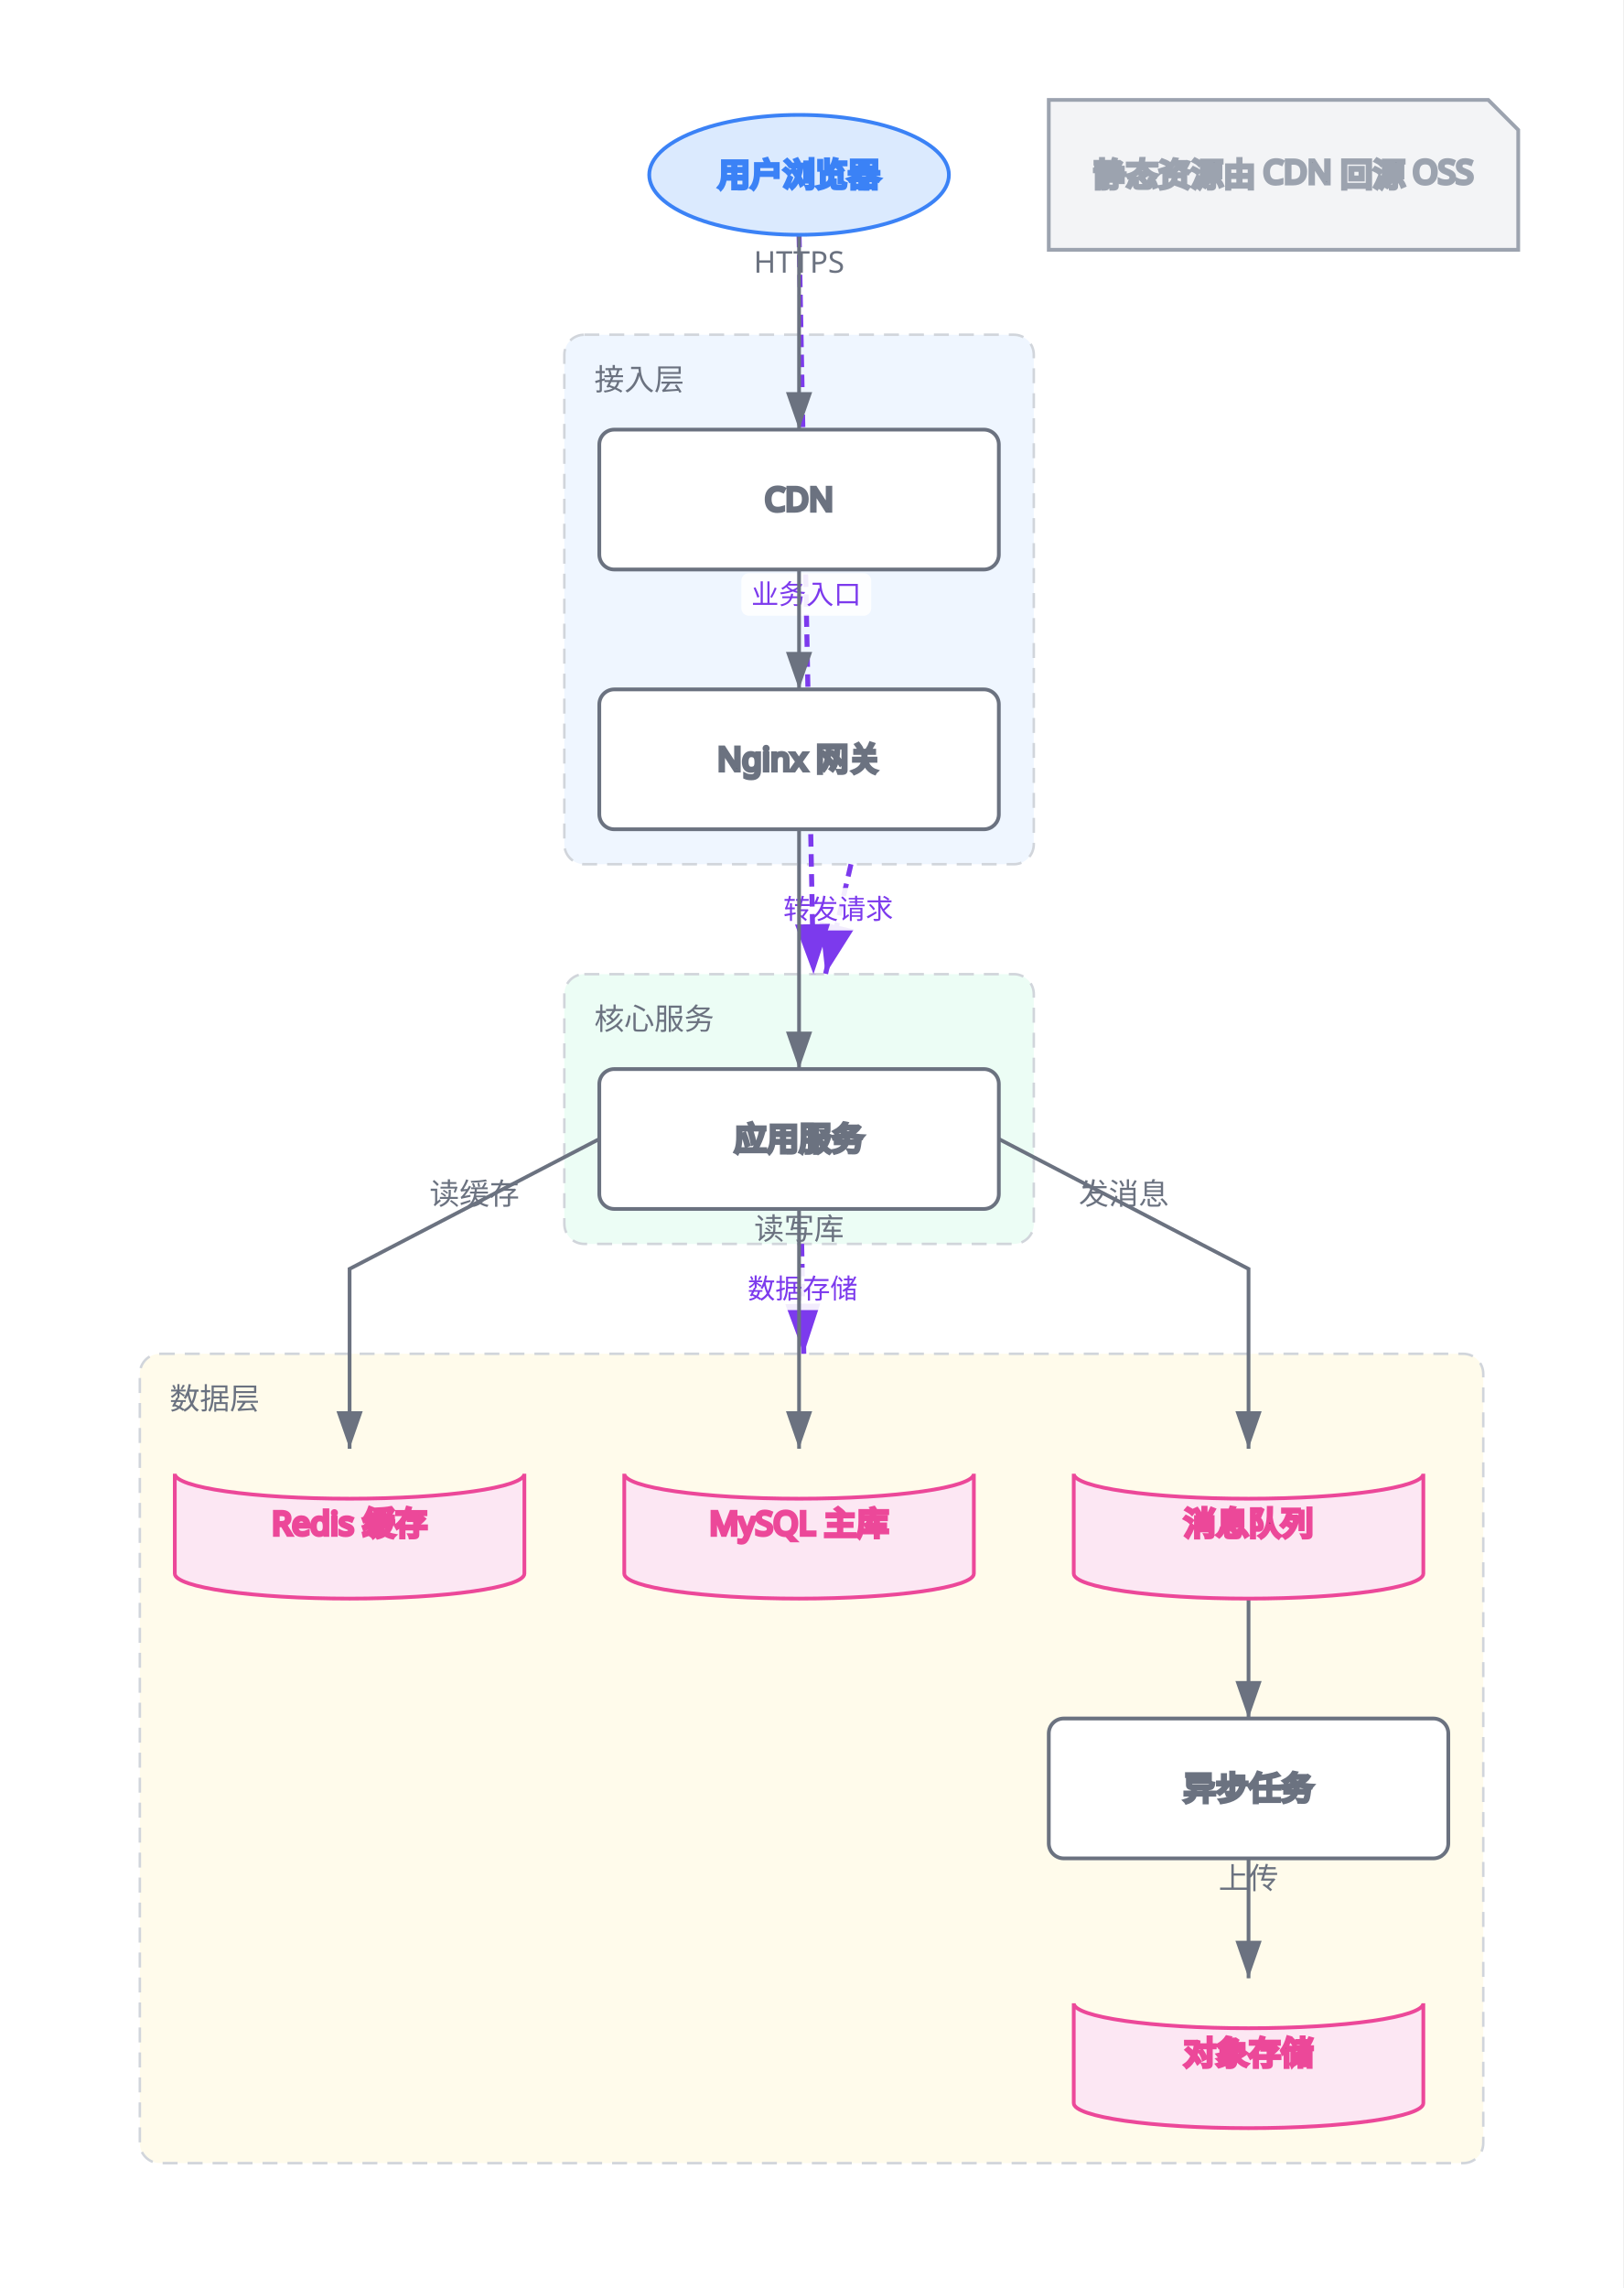
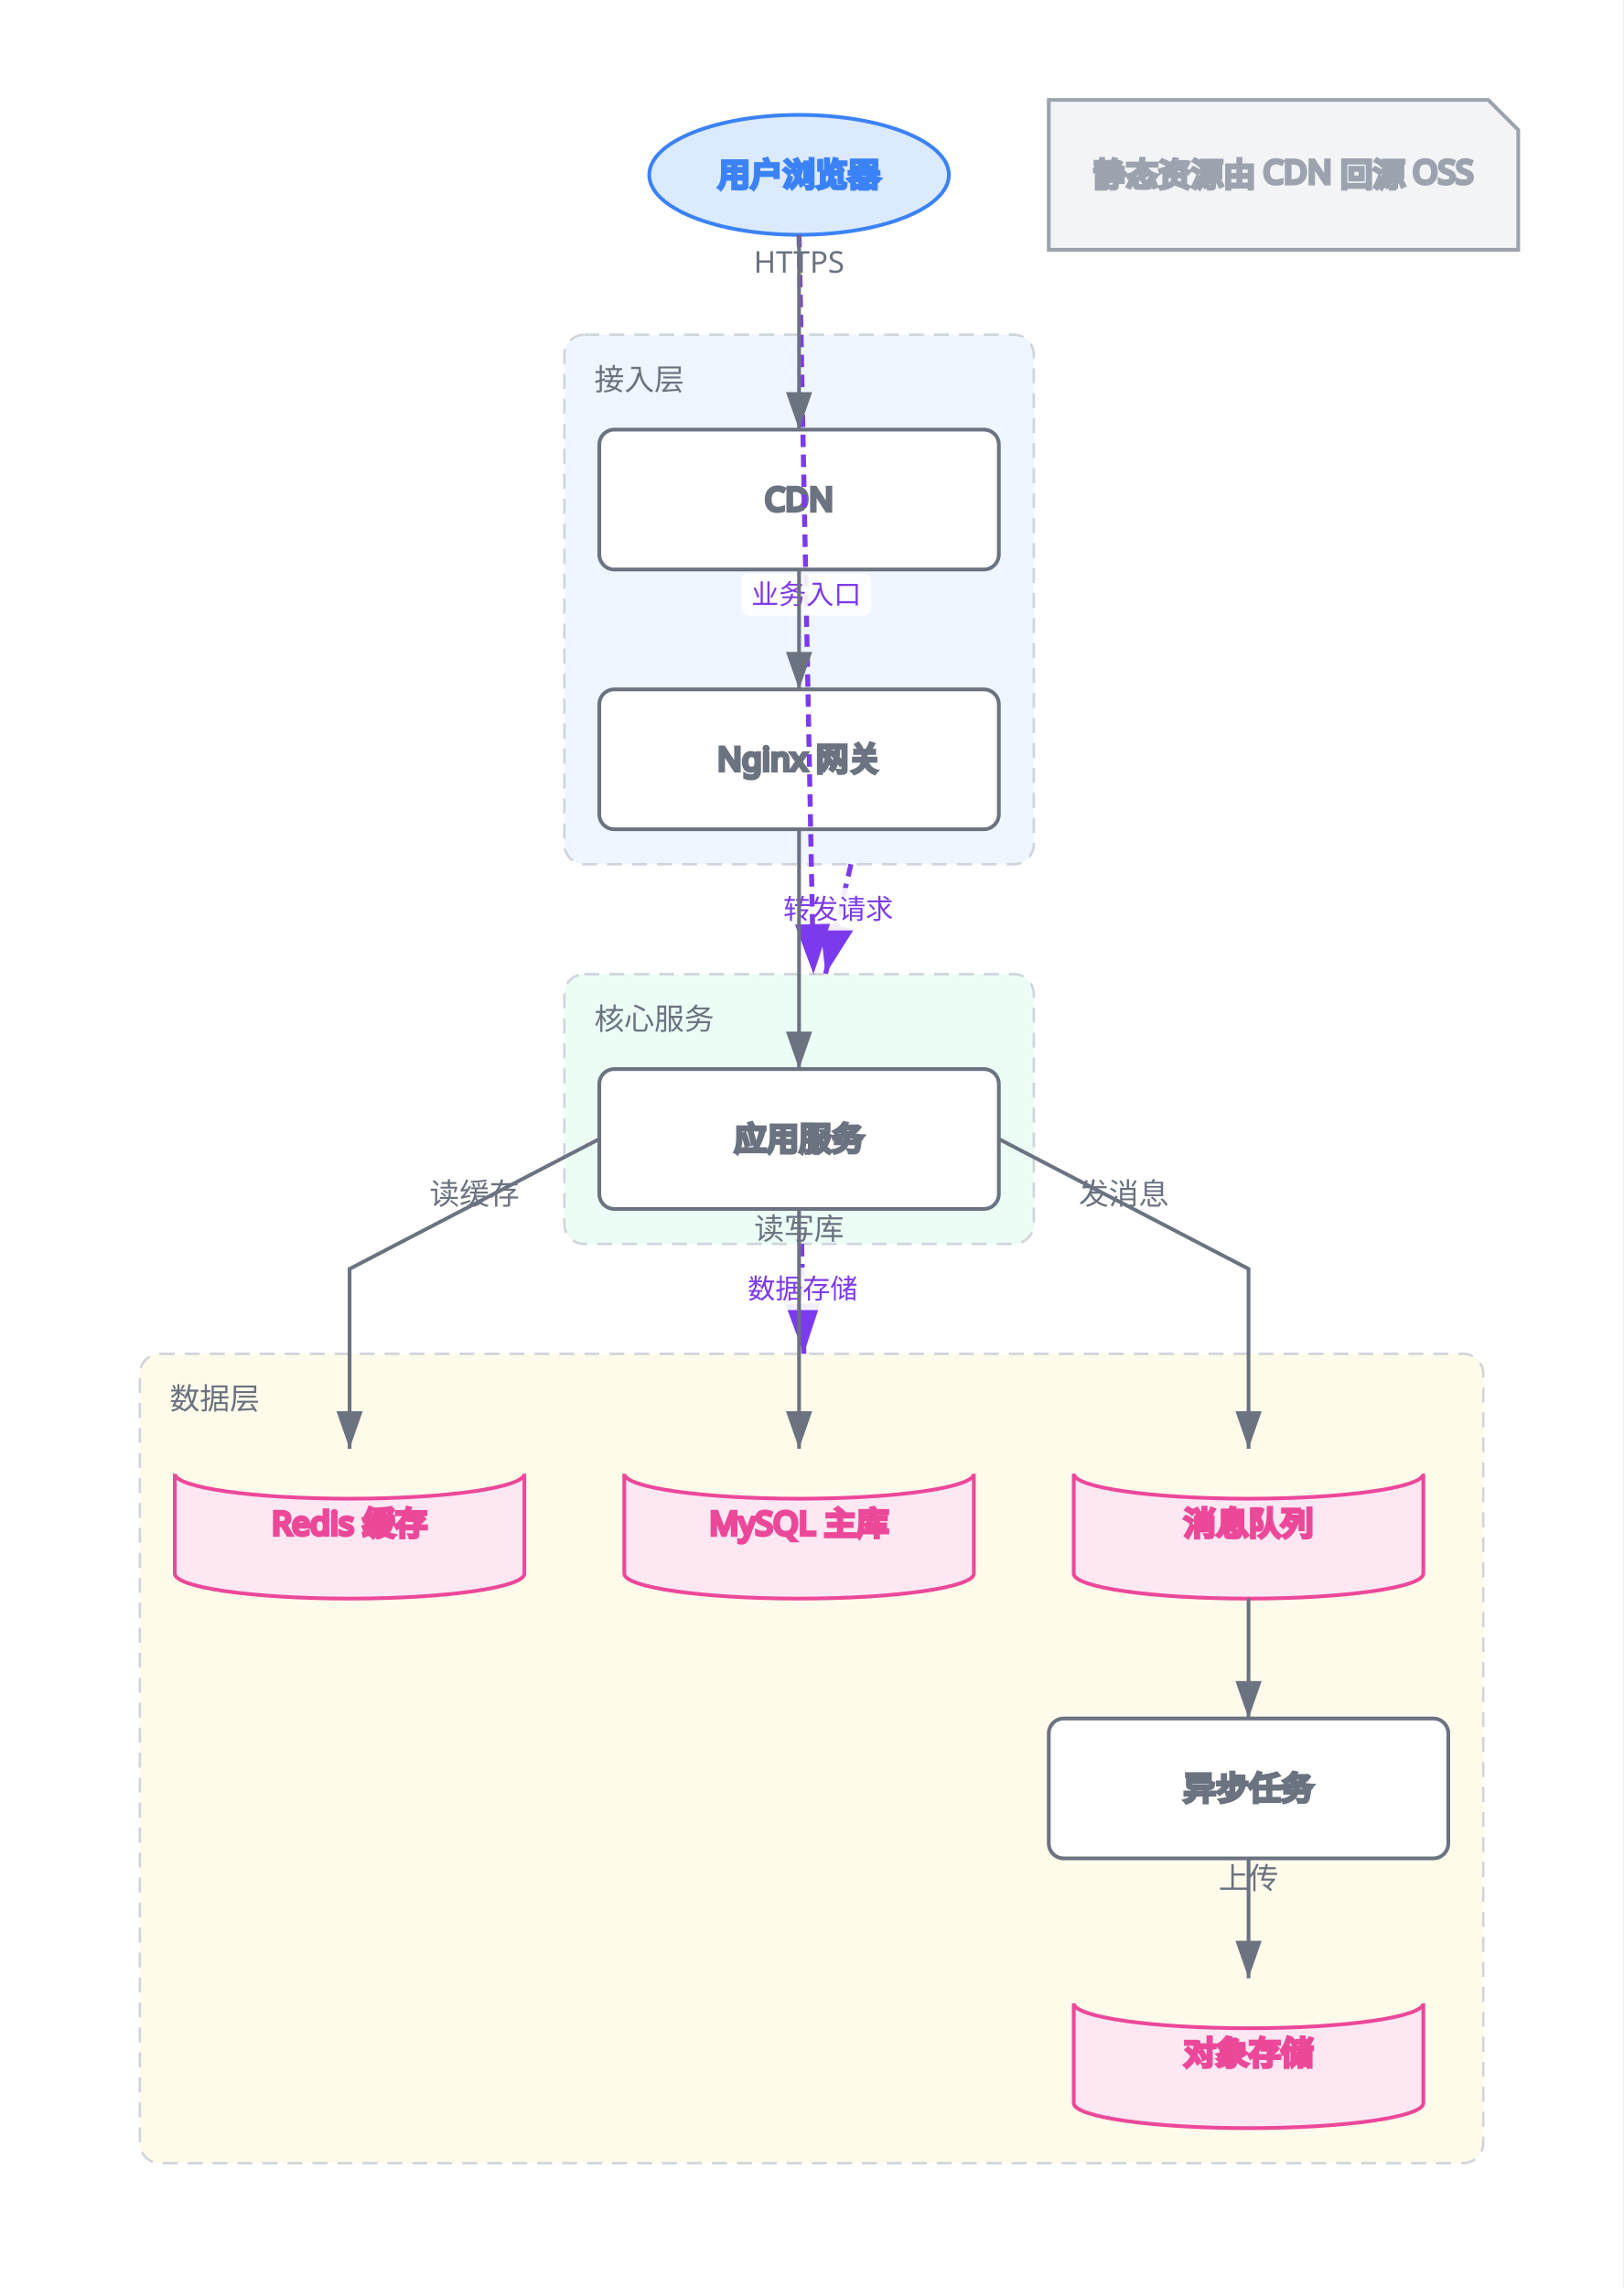
<svg xmlns="http://www.w3.org/2000/svg" width="650" height="916" viewBox="0 0 650 916">
  <defs>
    <marker id="arrowhead" markerWidth="10" markerHeight="7" refX="10" refY="3.5" orient="auto">
      <polygon points="0 0, 10 3.5, 0 7" fill="#6b7280" />
    </marker>
    <marker id="arrowhead-purple" markerWidth="10" markerHeight="7" refX="10" refY="3.5" orient="auto">
      <polygon points="0 0, 10 3.5, 0 7" fill="#7c3aed" />
    </marker>
  </defs>
-   <style>.lgdl-anchors{opacity:0;pointer-events:none;transition:opacity .12s ease}.lgdl-node:hover + .lgdl-anchors,.lgdl-class:hover + .lgdl-anchors{opacity:1}</style>
+   <style>.lgdl-anchors,.lgdl-edge-anchors{opacity:0;pointer-events:none;transition:opacity .12s ease}.lgdl-node:hover + .lgdl-anchors,.lgdl-class:hover + .lgdl-anchors{opacity:1}.lgdl-edge:hover + .lgdl-edge-anchors,.lgdl-aggregate-edge:hover + .lgdl-edge-anchors{opacity:1}</style>
  <rect x="0" y="0" width="650" height="916" fill="#ffffff" />
  <g class="lgdl-group">
    <rect x="226" y="134" width="188" height="212" rx="8" fill="#eff6ff" stroke="#d1d5db" stroke-dasharray="6 4" />
    <text x="238" y="152" font-family="'Segoe UI', 'PingFang SC', 'Microsoft YaHei', sans-serif" font-size="12" fill="#6b7280" text-anchor="start" dominant-baseline="middle">接入层</text>
  </g>
  <g class="lgdl-group">
    <rect x="226" y="390" width="188" height="108" rx="8" fill="#ecfdf5" stroke="#d1d5db" stroke-dasharray="6 4" />
    <text x="238" y="408" font-family="'Segoe UI', 'PingFang SC', 'Microsoft YaHei', sans-serif" font-size="12" fill="#6b7280" text-anchor="start" dominant-baseline="middle">核心服务</text>
  </g>
  <g class="lgdl-group">
    <rect x="56" y="542" width="538" height="324" rx="8" fill="#fffbeb" stroke="#d1d5db" stroke-dasharray="6 4" />
    <text x="68" y="560" font-family="'Segoe UI', 'PingFang SC', 'Microsoft YaHei', sans-serif" font-size="12" fill="#6b7280" text-anchor="start" dominant-baseline="middle">数据层</text>
-   </g>
-   <g class="lgdl-aggregate-edge">
-     <line x1="340.784" y1="346" x2="330.588" y2="390" stroke="#7c3aed" stroke-width="2" stroke-dasharray="5 3" marker-end="url(#arrowhead-purple)" />
-     <rect x="309.7" y="355.5" width="52" height="17" rx="3" fill="#ffffff" opacity="0.9" />
-     <text x="335.686" y="364" font-family="'Segoe UI', 'PingFang SC', 'Microsoft YaHei', sans-serif" font-size="11" fill="#7c3aed" text-anchor="middle" dominant-baseline="middle">转发请求</text>
-   </g>
-   <g class="lgdl-aggregate-edge">
-     <line x1="321.038" y1="498" x2="321.885" y2="542" stroke="#7c3aed" stroke-width="2" stroke-dasharray="5 3" marker-end="url(#arrowhead-purple)" />
-     <rect x="295.5" y="507.5" width="52" height="17" rx="3" fill="#ffffff" opacity="0.9" />
-     <text x="321.462" y="516" font-family="'Segoe UI', 'PingFang SC', 'Microsoft YaHei', sans-serif" font-size="11" fill="#7c3aed" text-anchor="middle" dominant-baseline="middle">数据存储</text>
-   </g>
-   <g class="lgdl-aggregate-edge">
-     <line x1="320" y1="94" x2="325.775" y2="390" stroke="#7c3aed" stroke-width="2" stroke-dasharray="5 3" marker-end="url(#arrowhead-purple)" />
-     <rect x="296.9" y="229.5" width="52" height="17" rx="3" fill="#ffffff" opacity="0.9" />
-     <text x="322.888" y="238" font-family="'Segoe UI', 'PingFang SC', 'Microsoft YaHei', sans-serif" font-size="11" fill="#7c3aed" text-anchor="middle" dominant-baseline="middle">业务入口</text>
-   </g>
-   <g class="lgdl-edge">
-     <path d="M 320,94 L 320,124 L 320,148 L 320,172" fill="none" stroke="#6b7280" stroke-width="1.5" marker-end="url(#arrowhead)" />
-     <text x="320" y="105" font-family="'Segoe UI', 'PingFang SC', 'Microsoft YaHei', sans-serif" font-size="12" fill="#6b7280" text-anchor="middle" dominant-baseline="middle">HTTPS</text>
-   </g>
-   <g class="lgdl-edge">
-     <path d="M 320,228 L 320,252 L 320,276" fill="none" stroke="#6b7280" stroke-width="1.5" marker-end="url(#arrowhead)" />
-   </g>
-   <g class="lgdl-edge">
-     <path d="M 320,332 L 320,356 L 320,380 L 320,404 L 320,428" fill="none" stroke="#6b7280" stroke-width="1.5" marker-end="url(#arrowhead)" />
-   </g>
-   <g class="lgdl-edge">
-     <path d="M 240,456 L 140,508 L 140,532 L 140,556 L 140,580" fill="none" stroke="#6b7280" stroke-width="1.5" marker-end="url(#arrowhead)" />
-     <text x="190" y="478" font-family="'Segoe UI', 'PingFang SC', 'Microsoft YaHei', sans-serif" font-size="12" fill="#6b7280" text-anchor="middle" dominant-baseline="middle">读缓存</text>
-   </g>
-   <g class="lgdl-edge">
-     <path d="M 320,484 L 320,508 L 320,532 L 320,556 L 320,580" fill="none" stroke="#6b7280" stroke-width="1.5" marker-end="url(#arrowhead)" />
-     <text x="320" y="492" font-family="'Segoe UI', 'PingFang SC', 'Microsoft YaHei', sans-serif" font-size="12" fill="#6b7280" text-anchor="middle" dominant-baseline="middle">读写库</text>
-   </g>
-   <g class="lgdl-edge">
-     <path d="M 400,456 L 500,508 L 500,532 L 500,556 L 500,580" fill="none" stroke="#6b7280" stroke-width="1.5" marker-end="url(#arrowhead)" />
-     <text x="450" y="478" font-family="'Segoe UI', 'PingFang SC', 'Microsoft YaHei', sans-serif" font-size="12" fill="#6b7280" text-anchor="middle" dominant-baseline="middle">发消息</text>
-   </g>
-   <g class="lgdl-edge">
-     <path d="M 500,640 L 500,664 L 500,688" fill="none" stroke="#6b7280" stroke-width="1.5" marker-end="url(#arrowhead)" />
-   </g>
-   <g class="lgdl-edge">
-     <path d="M 500,744 L 500,768 L 500,792" fill="none" stroke="#6b7280" stroke-width="1.5" marker-end="url(#arrowhead)" />
-     <text x="500" y="752" font-family="'Segoe UI', 'PingFang SC', 'Microsoft YaHei', sans-serif" font-size="12" fill="#6b7280" text-anchor="middle" dominant-baseline="middle">上传</text>
  </g>
  <g class="lgdl-node" fill="#dbeafe" stroke="#3b82f6" stroke-width="1.5">
    <rect x="260" y="46" width="120" height="48" rx="60" ry="60" />
    <text x="320" y="70" font-family="'Segoe UI', 'PingFang SC', 'Microsoft YaHei', sans-serif" font-size="13" fill="#1f2937" text-anchor="middle" dominant-baseline="middle">用户浏览器</text>
  </g>
  <g class="lgdl-anchors">
    <circle cx="380.0" cy="70.0" r="3" fill="#3b82f6" />
    <circle cx="344.0" cy="94.0" r="3" fill="#3b82f6" />
    <circle cx="320.0" cy="94.0" r="3" fill="#3b82f6" />
    <circle cx="296.0" cy="94.0" r="3" fill="#3b82f6" />
    <circle cx="260.0" cy="70.0" r="3" fill="#3b82f6" />
    <circle cx="296.0" cy="46.0" r="3" fill="#3b82f6" />
    <circle cx="320.0" cy="46.0" r="3" fill="#3b82f6" />
    <circle cx="344.0" cy="46.0" r="3" fill="#3b82f6" />
  </g>
  <g class="lgdl-node" fill="#ffffff" stroke="#6b7280" stroke-width="1.5">
    <rect x="240" y="172" width="160" height="56" rx="6" ry="6" />
    <text x="320" y="200" font-family="'Segoe UI', 'PingFang SC', 'Microsoft YaHei', sans-serif" font-size="13" fill="#1f2937" text-anchor="middle" dominant-baseline="middle">CDN</text>
  </g>
  <g class="lgdl-anchors">
    <circle cx="400.0" cy="200.0" r="3" fill="#6b7280" />
    <circle cx="348.0" cy="228.0" r="3" fill="#6b7280" />
    <circle cx="320.0" cy="228.0" r="3" fill="#6b7280" />
    <circle cx="292.0" cy="228.0" r="3" fill="#6b7280" />
    <circle cx="240.0" cy="200.0" r="3" fill="#6b7280" />
    <circle cx="292.0" cy="172.0" r="3" fill="#6b7280" />
    <circle cx="320.0" cy="172.0" r="3" fill="#6b7280" />
    <circle cx="348.0" cy="172.0" r="3" fill="#6b7280" />
  </g>
  <g class="lgdl-node" fill="#ffffff" stroke="#6b7280" stroke-width="1.5">
    <rect x="240" y="276" width="160" height="56" rx="6" ry="6" />
    <text x="320" y="304" font-family="'Segoe UI', 'PingFang SC', 'Microsoft YaHei', sans-serif" font-size="13" fill="#1f2937" text-anchor="middle" dominant-baseline="middle">Nginx 网关</text>
  </g>
  <g class="lgdl-anchors">
    <circle cx="400.0" cy="304.0" r="3" fill="#6b7280" />
    <circle cx="348.0" cy="332.0" r="3" fill="#6b7280" />
    <circle cx="320.0" cy="332.0" r="3" fill="#6b7280" />
    <circle cx="292.0" cy="332.0" r="3" fill="#6b7280" />
    <circle cx="240.0" cy="304.0" r="3" fill="#6b7280" />
    <circle cx="292.0" cy="276.0" r="3" fill="#6b7280" />
    <circle cx="320.0" cy="276.0" r="3" fill="#6b7280" />
    <circle cx="348.0" cy="276.0" r="3" fill="#6b7280" />
  </g>
  <g class="lgdl-node" fill="#ffffff" stroke="#6b7280" stroke-width="1.5">
    <rect x="240" y="428" width="160" height="56" rx="6" ry="6" />
    <text x="320" y="456" font-family="'Segoe UI', 'PingFang SC', 'Microsoft YaHei', sans-serif" font-size="13" fill="#1f2937" text-anchor="middle" dominant-baseline="middle">应用服务</text>
  </g>
  <g class="lgdl-anchors">
    <circle cx="400.0" cy="456.0" r="3" fill="#6b7280" />
    <circle cx="348.0" cy="484.0" r="3" fill="#6b7280" />
    <circle cx="320.0" cy="484.0" r="3" fill="#6b7280" />
    <circle cx="292.0" cy="484.0" r="3" fill="#6b7280" />
    <circle cx="240.0" cy="456.0" r="3" fill="#6b7280" />
    <circle cx="292.0" cy="428.0" r="3" fill="#6b7280" />
    <circle cx="320.0" cy="428.0" r="3" fill="#6b7280" />
    <circle cx="348.0" cy="428.0" r="3" fill="#6b7280" />
  </g>
  <g class="lgdl-node" fill="#fce7f3" stroke="#ec4899" stroke-width="1.5">
    <path d="M 70,590 L 70,630 A 70,10 0 0 0 210,630 L 210,590 A 70,10 0 0 1 70,590 Z" />
    <text x="140" y="610" font-family="'Segoe UI', 'PingFang SC', 'Microsoft YaHei', sans-serif" font-size="13" fill="#1f2937" text-anchor="middle" dominant-baseline="middle">Redis 缓存</text>
  </g>
  <g class="lgdl-anchors">
    <circle cx="210.0" cy="610.0" r="3" fill="#ec4899" />
    <circle cx="169.1" cy="639.1" r="3" fill="#ec4899" />
    <circle cx="140.0" cy="640.0" r="3" fill="#ec4899" />
    <circle cx="110.9" cy="639.1" r="3" fill="#ec4899" />
    <circle cx="70.0" cy="610.0" r="3" fill="#ec4899" />
    <circle cx="110.9" cy="580.9" r="3" fill="#ec4899" />
    <circle cx="140.0" cy="580.0" r="3" fill="#ec4899" />
    <circle cx="169.1" cy="580.9" r="3" fill="#ec4899" />
  </g>
  <g class="lgdl-node" fill="#fce7f3" stroke="#ec4899" stroke-width="1.5">
    <path d="M 250,590 L 250,630 A 70,10 0 0 0 390,630 L 390,590 A 70,10 0 0 1 250,590 Z" />
    <text x="320" y="610" font-family="'Segoe UI', 'PingFang SC', 'Microsoft YaHei', sans-serif" font-size="13" fill="#1f2937" text-anchor="middle" dominant-baseline="middle">MySQL 主库</text>
  </g>
  <g class="lgdl-anchors">
    <circle cx="390.0" cy="610.0" r="3" fill="#ec4899" />
    <circle cx="349.1" cy="639.1" r="3" fill="#ec4899" />
    <circle cx="320.0" cy="640.0" r="3" fill="#ec4899" />
    <circle cx="290.9" cy="639.1" r="3" fill="#ec4899" />
    <circle cx="250.0" cy="610.0" r="3" fill="#ec4899" />
    <circle cx="290.9" cy="580.9" r="3" fill="#ec4899" />
    <circle cx="320.0" cy="580.0" r="3" fill="#ec4899" />
    <circle cx="349.1" cy="580.9" r="3" fill="#ec4899" />
  </g>
  <g class="lgdl-node" fill="#fce7f3" stroke="#ec4899" stroke-width="1.5">
    <path d="M 430,590 L 430,630 A 70,10 0 0 0 570,630 L 570,590 A 70,10 0 0 1 430,590 Z" />
    <text x="500" y="610" font-family="'Segoe UI', 'PingFang SC', 'Microsoft YaHei', sans-serif" font-size="13" fill="#1f2937" text-anchor="middle" dominant-baseline="middle">消息队列</text>
  </g>
  <g class="lgdl-anchors">
    <circle cx="570.0" cy="610.0" r="3" fill="#ec4899" />
    <circle cx="529.1" cy="639.1" r="3" fill="#ec4899" />
    <circle cx="500.0" cy="640.0" r="3" fill="#ec4899" />
    <circle cx="470.9" cy="639.1" r="3" fill="#ec4899" />
    <circle cx="430.0" cy="610.0" r="3" fill="#ec4899" />
    <circle cx="470.9" cy="580.9" r="3" fill="#ec4899" />
    <circle cx="500.0" cy="580.0" r="3" fill="#ec4899" />
    <circle cx="529.1" cy="580.9" r="3" fill="#ec4899" />
  </g>
  <g class="lgdl-node" fill="#ffffff" stroke="#6b7280" stroke-width="1.5">
    <rect x="420" y="688" width="160" height="56" rx="6" ry="6" />
    <text x="500" y="716" font-family="'Segoe UI', 'PingFang SC', 'Microsoft YaHei', sans-serif" font-size="13" fill="#1f2937" text-anchor="middle" dominant-baseline="middle">异步任务</text>
  </g>
  <g class="lgdl-anchors">
    <circle cx="580.0" cy="716.0" r="3" fill="#6b7280" />
    <circle cx="528.0" cy="744.0" r="3" fill="#6b7280" />
    <circle cx="500.0" cy="744.0" r="3" fill="#6b7280" />
    <circle cx="472.0" cy="744.0" r="3" fill="#6b7280" />
    <circle cx="420.0" cy="716.0" r="3" fill="#6b7280" />
    <circle cx="472.0" cy="688.0" r="3" fill="#6b7280" />
    <circle cx="500.0" cy="688.0" r="3" fill="#6b7280" />
    <circle cx="528.0" cy="688.0" r="3" fill="#6b7280" />
  </g>
  <g class="lgdl-node" fill="#fce7f3" stroke="#ec4899" stroke-width="1.5">
    <path d="M 430,802 L 430,842 A 70,10 0 0 0 570,842 L 570,802 A 70,10 0 0 1 430,802 Z" />
    <text x="500" y="822" font-family="'Segoe UI', 'PingFang SC', 'Microsoft YaHei', sans-serif" font-size="13" fill="#1f2937" text-anchor="middle" dominant-baseline="middle">对象存储</text>
  </g>
  <g class="lgdl-anchors">
    <circle cx="570.0" cy="822.0" r="3" fill="#ec4899" />
    <circle cx="529.1" cy="851.1" r="3" fill="#ec4899" />
    <circle cx="500.0" cy="852.0" r="3" fill="#ec4899" />
    <circle cx="470.9" cy="851.1" r="3" fill="#ec4899" />
    <circle cx="430.0" cy="822.0" r="3" fill="#ec4899" />
    <circle cx="470.9" cy="792.9" r="3" fill="#ec4899" />
    <circle cx="500.0" cy="792.0" r="3" fill="#ec4899" />
    <circle cx="529.1" cy="792.9" r="3" fill="#ec4899" />
  </g>
  <g class="lgdl-node" fill="#f3f4f6" stroke="#9ca3af" stroke-width="1.5">
    <path d="M 420,40 L 596,40 L 608,52 L 608,100 L 420,100 Z" />
    <text x="514" y="70" font-family="'Segoe UI', 'PingFang SC', 'Microsoft YaHei', sans-serif" font-size="13" fill="#1f2937" text-anchor="middle" dominant-baseline="middle">静态资源由 CDN 回源 OSS</text>
  </g>
  <g class="lgdl-anchors">
    <circle cx="608.0" cy="70.0" r="3" fill="#9ca3af" />
    <circle cx="544.0" cy="100.0" r="3" fill="#9ca3af" />
    <circle cx="514.0" cy="100.0" r="3" fill="#9ca3af" />
    <circle cx="484.0" cy="100.0" r="3" fill="#9ca3af" />
    <circle cx="420.0" cy="70.0" r="3" fill="#9ca3af" />
    <circle cx="484.0" cy="40.0" r="3" fill="#9ca3af" />
    <circle cx="514.0" cy="40.0" r="3" fill="#9ca3af" />
    <circle cx="544.0" cy="40.0" r="3" fill="#9ca3af" />
  </g>
+   <g class="lgdl-aggregate-edge">
+     <line x1="340.784" y1="346" x2="330.588" y2="390" stroke="#7c3aed" stroke-width="2" stroke-dasharray="5 3" marker-end="url(#arrowhead-purple)" />
+     <rect x="309.7" y="355.5" width="52" height="17" rx="3" fill="#ffffff" opacity="0.9" />
+     <text x="335.686" y="364" font-family="'Segoe UI', 'PingFang SC', 'Microsoft YaHei', sans-serif" font-size="11" fill="#7c3aed" text-anchor="middle" dominant-baseline="middle">转发请求</text>
+   </g>
+   <g class="lgdl-edge-anchors">
+     <circle cx="340.8" cy="346.0" r="3.5" fill="#7c3aed" />
+     <circle cx="330.6" cy="390.0" r="3.5" fill="#7c3aed" />
+   </g>
+   <g class="lgdl-aggregate-edge">
+     <line x1="321.038" y1="498" x2="321.885" y2="542" stroke="#7c3aed" stroke-width="2" stroke-dasharray="5 3" marker-end="url(#arrowhead-purple)" />
+     <rect x="295.5" y="507.5" width="52" height="17" rx="3" fill="#ffffff" opacity="0.9" />
+     <text x="321.462" y="516" font-family="'Segoe UI', 'PingFang SC', 'Microsoft YaHei', sans-serif" font-size="11" fill="#7c3aed" text-anchor="middle" dominant-baseline="middle">数据存储</text>
+   </g>
+   <g class="lgdl-edge-anchors">
+     <circle cx="321.0" cy="498.0" r="3.5" fill="#7c3aed" />
+     <circle cx="321.9" cy="542.0" r="3.5" fill="#7c3aed" />
+   </g>
+   <g class="lgdl-aggregate-edge">
+     <line x1="320" y1="94" x2="325.775" y2="390" stroke="#7c3aed" stroke-width="2" stroke-dasharray="5 3" marker-end="url(#arrowhead-purple)" />
+     <rect x="296.9" y="229.5" width="52" height="17" rx="3" fill="#ffffff" opacity="0.9" />
+     <text x="322.888" y="238" font-family="'Segoe UI', 'PingFang SC', 'Microsoft YaHei', sans-serif" font-size="11" fill="#7c3aed" text-anchor="middle" dominant-baseline="middle">业务入口</text>
+   </g>
+   <g class="lgdl-edge-anchors">
+     <circle cx="320.0" cy="94.0" r="3.5" fill="#7c3aed" />
+     <circle cx="325.8" cy="390.0" r="3.5" fill="#7c3aed" />
+   </g>
+   <g class="lgdl-edge">
+     <path d="M 320,94 L 320,124 L 320,148 L 320,172" fill="none" stroke="#6b7280" stroke-width="1.5" marker-end="url(#arrowhead)" />
+     <text x="320" y="105" font-family="'Segoe UI', 'PingFang SC', 'Microsoft YaHei', sans-serif" font-size="12" fill="#6b7280" text-anchor="middle" dominant-baseline="middle">HTTPS</text>
+   </g>
+   <g class="lgdl-edge-anchors">
+     <circle cx="320.0" cy="94.0" r="3.5" fill="#6b7280" />
+     <circle cx="320.0" cy="172.0" r="3.5" fill="#6b7280" />
+   </g>
+   <g class="lgdl-edge">
+     <path d="M 320,228 L 320,252 L 320,276" fill="none" stroke="#6b7280" stroke-width="1.5" marker-end="url(#arrowhead)" />
+   </g>
+   <g class="lgdl-edge-anchors">
+     <circle cx="320.0" cy="228.0" r="3.5" fill="#6b7280" />
+     <circle cx="320.0" cy="276.0" r="3.5" fill="#6b7280" />
+   </g>
+   <g class="lgdl-edge">
+     <path d="M 320,332 L 320,356 L 320,380 L 320,404 L 320,428" fill="none" stroke="#6b7280" stroke-width="1.5" marker-end="url(#arrowhead)" />
+   </g>
+   <g class="lgdl-edge-anchors">
+     <circle cx="320.0" cy="332.0" r="3.5" fill="#6b7280" />
+     <circle cx="320.0" cy="428.0" r="3.5" fill="#6b7280" />
+   </g>
+   <g class="lgdl-edge">
+     <path d="M 240,456 L 140,508 L 140,532 L 140,556 L 140,580" fill="none" stroke="#6b7280" stroke-width="1.5" marker-end="url(#arrowhead)" />
+     <text x="190" y="478" font-family="'Segoe UI', 'PingFang SC', 'Microsoft YaHei', sans-serif" font-size="12" fill="#6b7280" text-anchor="middle" dominant-baseline="middle">读缓存</text>
+   </g>
+   <g class="lgdl-edge-anchors">
+     <circle cx="240.0" cy="456.0" r="3.5" fill="#6b7280" />
+     <circle cx="140.0" cy="580.0" r="3.5" fill="#6b7280" />
+   </g>
+   <g class="lgdl-edge">
+     <path d="M 320,484 L 320,508 L 320,532 L 320,556 L 320,580" fill="none" stroke="#6b7280" stroke-width="1.5" marker-end="url(#arrowhead)" />
+     <text x="320" y="492" font-family="'Segoe UI', 'PingFang SC', 'Microsoft YaHei', sans-serif" font-size="12" fill="#6b7280" text-anchor="middle" dominant-baseline="middle">读写库</text>
+   </g>
+   <g class="lgdl-edge-anchors">
+     <circle cx="320.0" cy="484.0" r="3.5" fill="#6b7280" />
+     <circle cx="320.0" cy="580.0" r="3.5" fill="#6b7280" />
+   </g>
+   <g class="lgdl-edge">
+     <path d="M 400,456 L 500,508 L 500,532 L 500,556 L 500,580" fill="none" stroke="#6b7280" stroke-width="1.5" marker-end="url(#arrowhead)" />
+     <text x="450" y="478" font-family="'Segoe UI', 'PingFang SC', 'Microsoft YaHei', sans-serif" font-size="12" fill="#6b7280" text-anchor="middle" dominant-baseline="middle">发消息</text>
+   </g>
+   <g class="lgdl-edge-anchors">
+     <circle cx="400.0" cy="456.0" r="3.5" fill="#6b7280" />
+     <circle cx="500.0" cy="580.0" r="3.5" fill="#6b7280" />
+   </g>
+   <g class="lgdl-edge">
+     <path d="M 500,640 L 500,664 L 500,688" fill="none" stroke="#6b7280" stroke-width="1.5" marker-end="url(#arrowhead)" />
+   </g>
+   <g class="lgdl-edge-anchors">
+     <circle cx="500.0" cy="640.0" r="3.5" fill="#6b7280" />
+     <circle cx="500.0" cy="688.0" r="3.5" fill="#6b7280" />
+   </g>
+   <g class="lgdl-edge">
+     <path d="M 500,744 L 500,768 L 500,792" fill="none" stroke="#6b7280" stroke-width="1.5" marker-end="url(#arrowhead)" />
+     <text x="500" y="752" font-family="'Segoe UI', 'PingFang SC', 'Microsoft YaHei', sans-serif" font-size="12" fill="#6b7280" text-anchor="middle" dominant-baseline="middle">上传</text>
+   </g>
+   <g class="lgdl-edge-anchors">
+     <circle cx="500.0" cy="744.0" r="3.5" fill="#6b7280" />
+     <circle cx="500.0" cy="792.0" r="3.5" fill="#6b7280" />
+   </g>
</svg>
